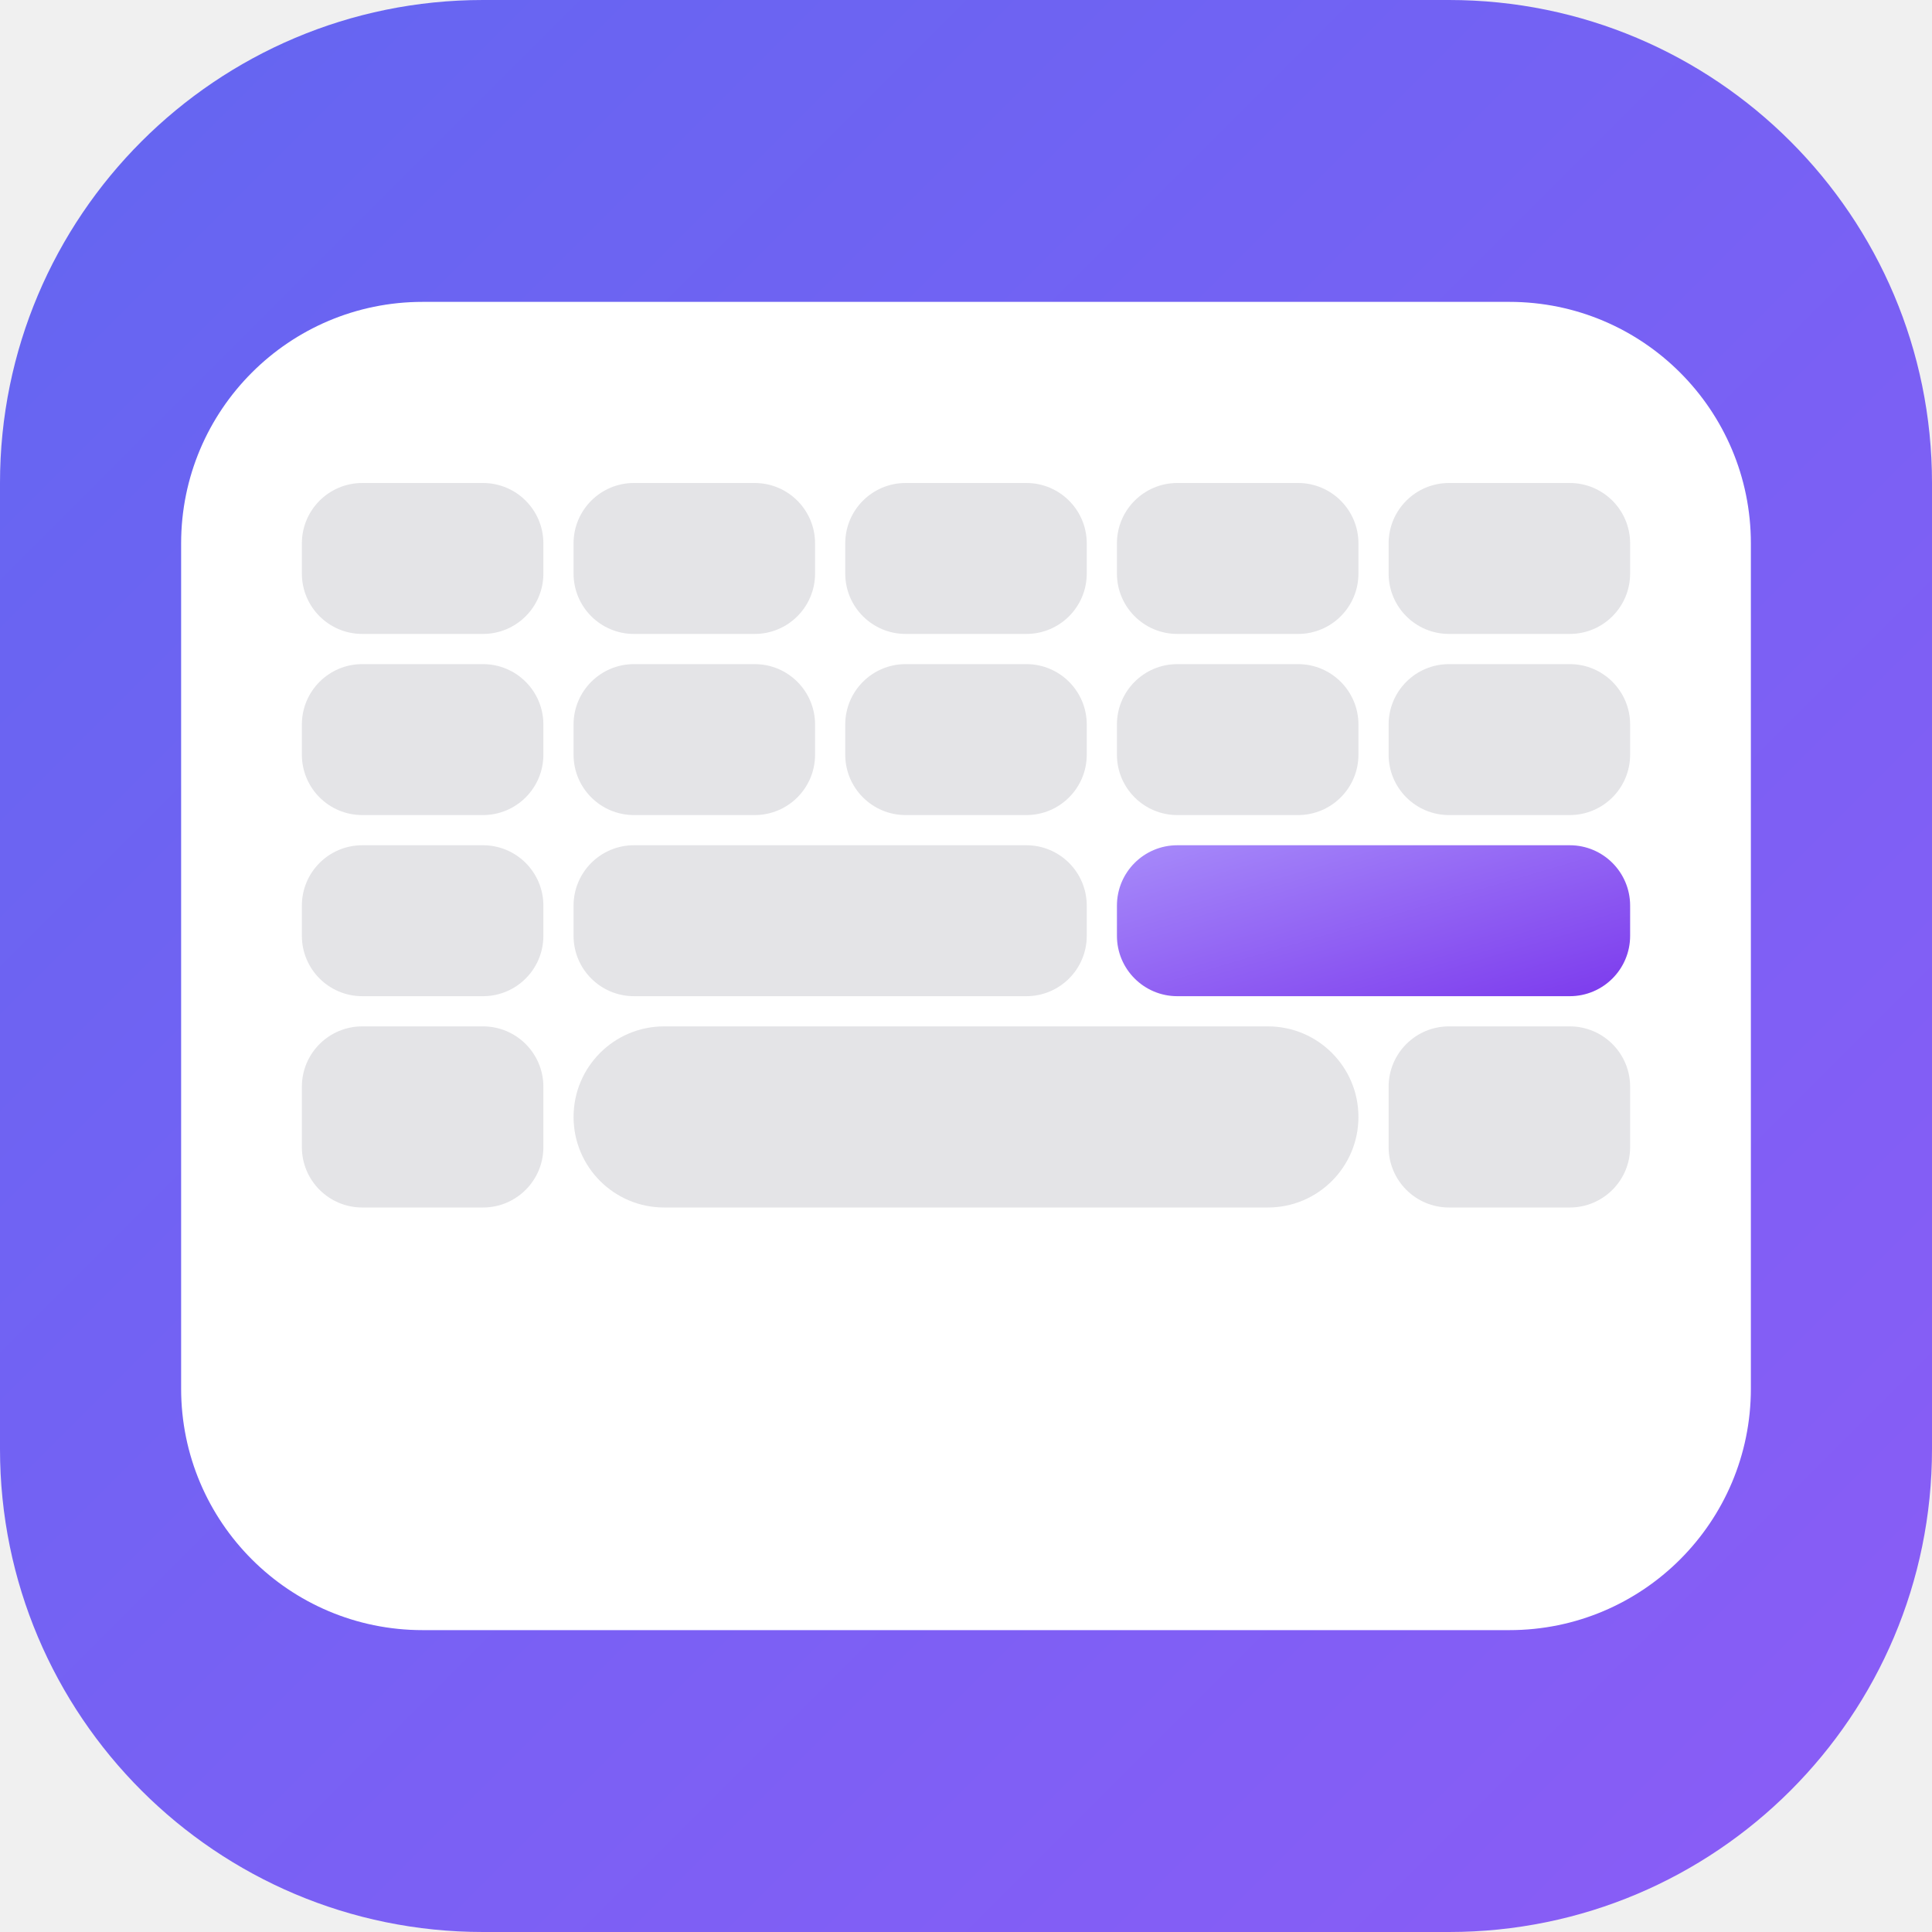
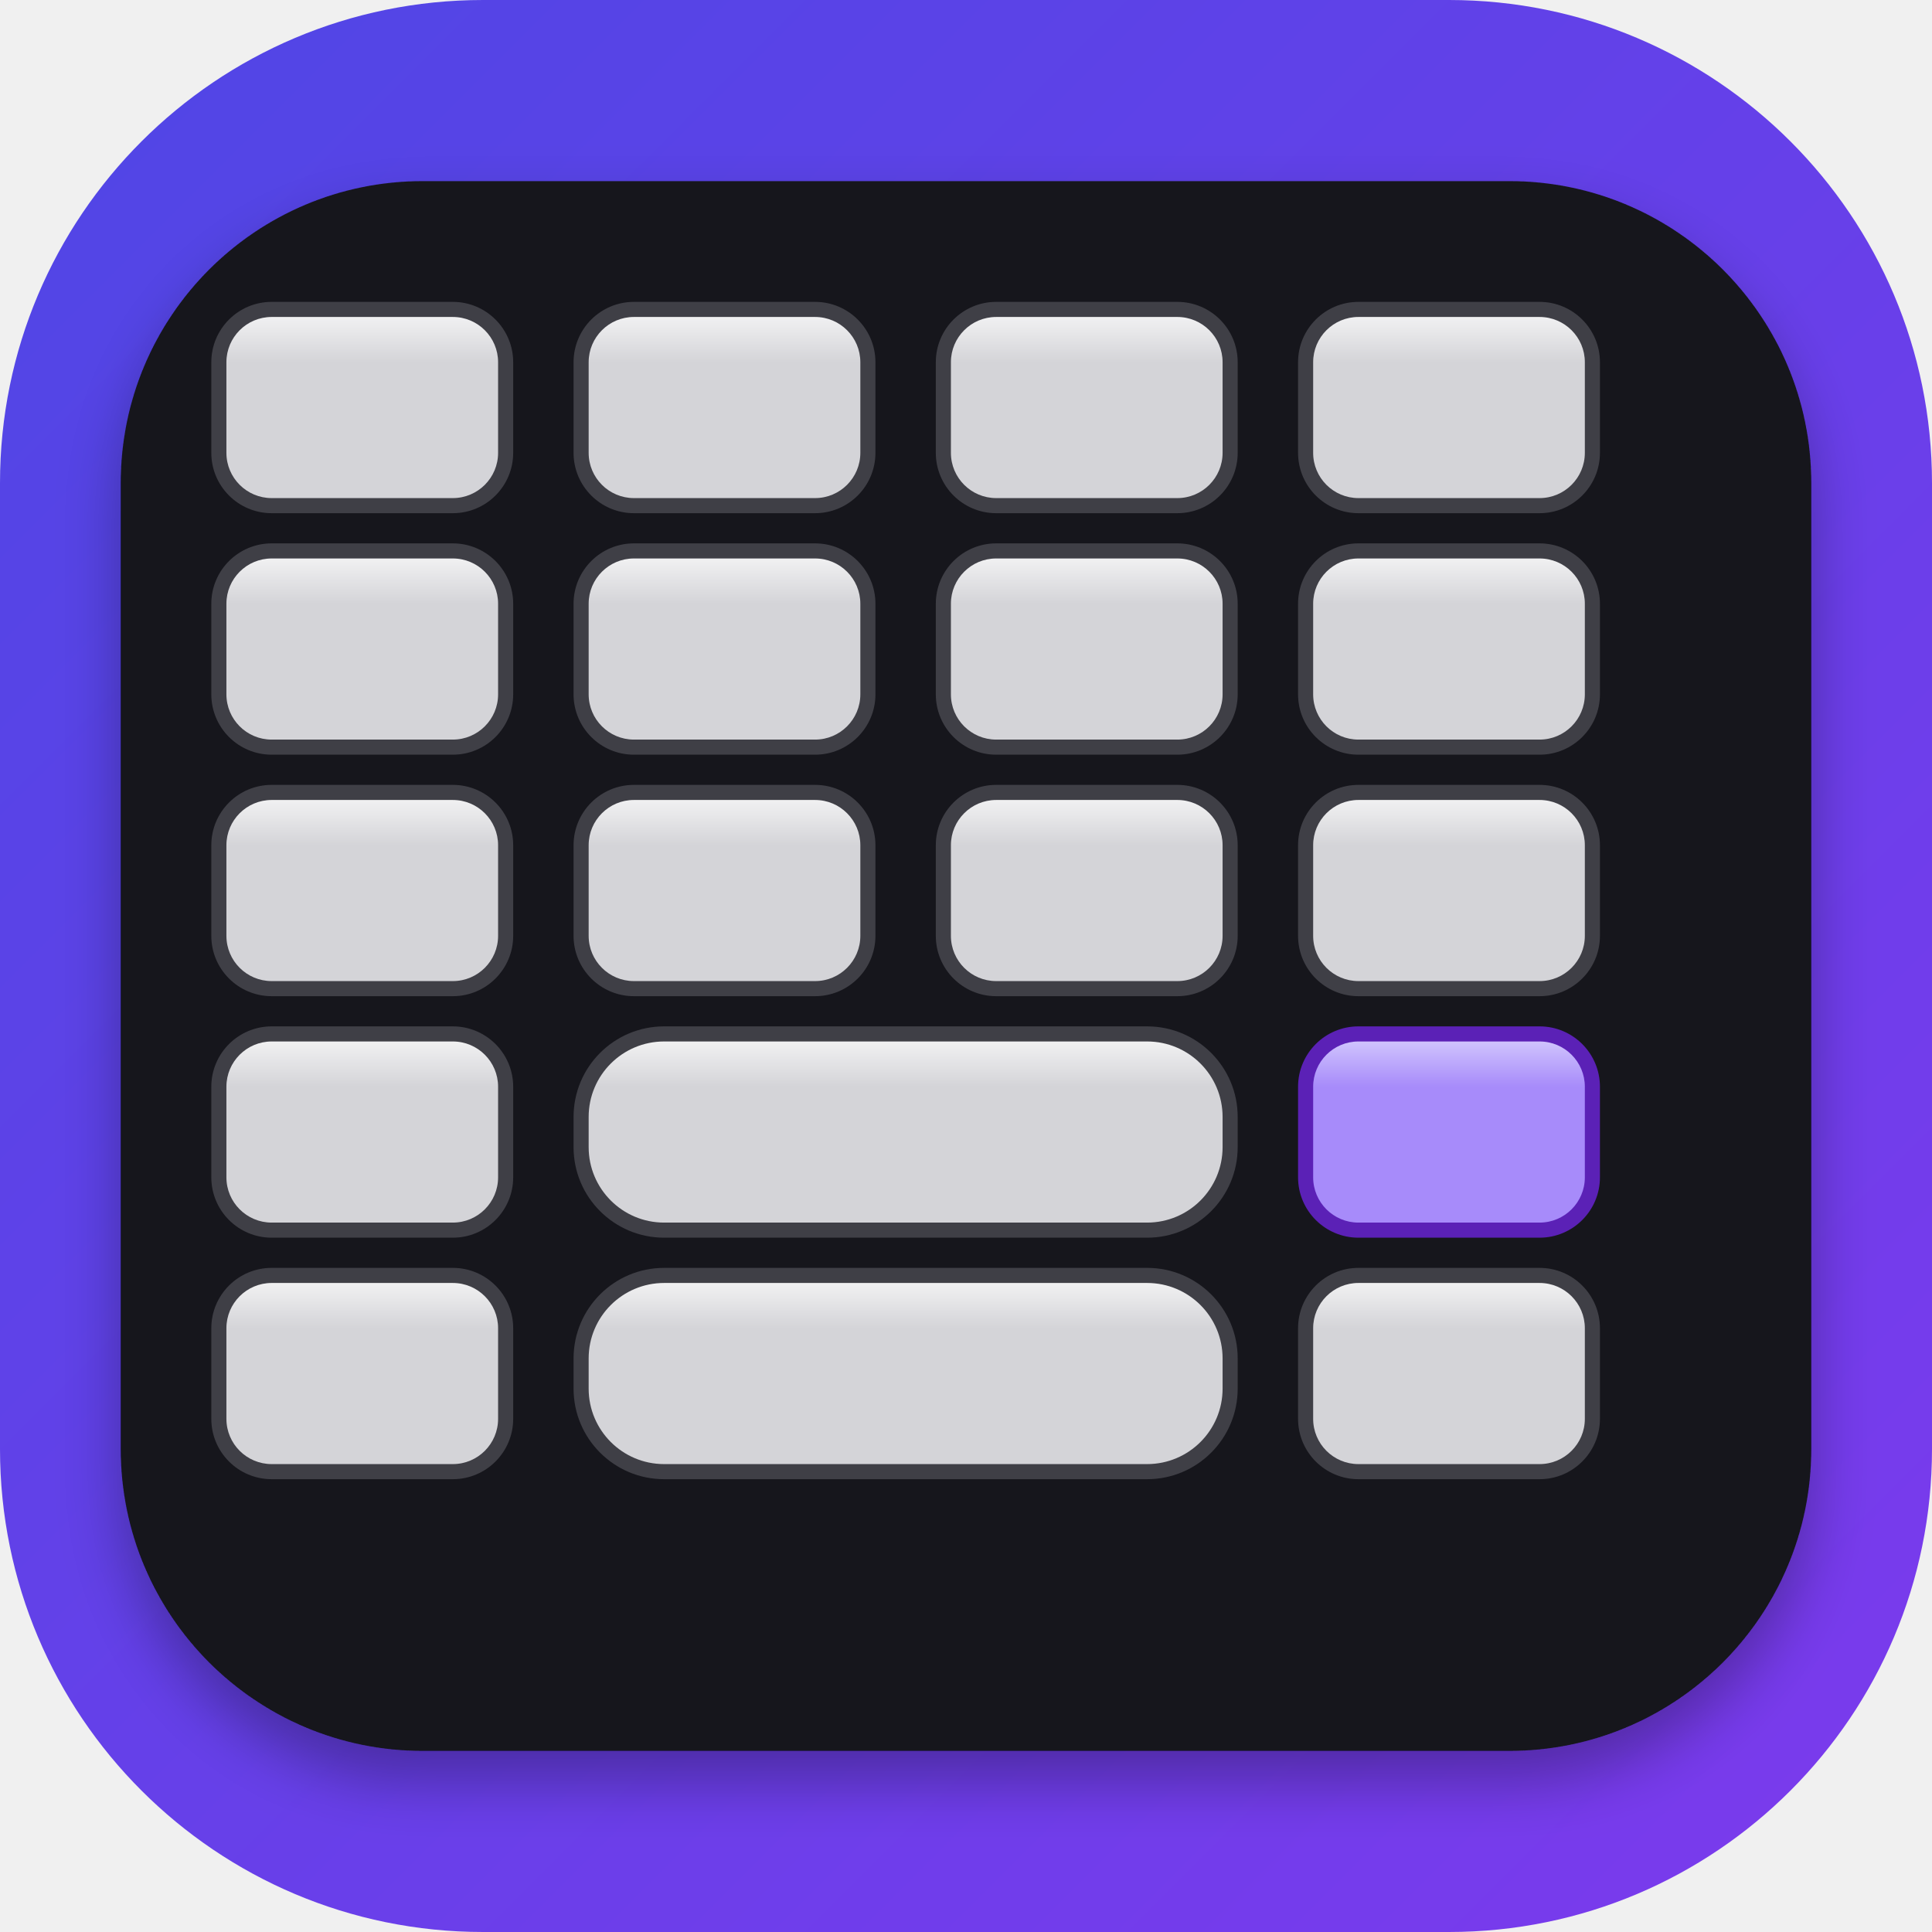
<svg xmlns="http://www.w3.org/2000/svg" width="32" height="32" viewBox="0 0 32 32">
  <defs>
    <linearGradient id="bg" x1="0" y1="0" x2="32" y2="32" gradientUnits="userSpaceOnUse">
-       <stop stop-color="#6366f1" />
-       <stop offset="1" stop-color="#8b5cf6" />
-     </linearGradient>
-     <linearGradient id="hl" x1="0" y1="0" x2="1" y2="1">
-       <stop stop-color="#a78bfa" />
+       <stop stop-color="#4f46e5" />
      <stop offset="1" stop-color="#7c3aed" />
    </linearGradient>
+     <linearGradient id="kc" x1="0" y1="0" x2="0" y2="1" gradientUnits="userSpaceOnUse">
+       <stop stop-color="#fafafa" />
+       <stop offset="1" stop-color="#d4d4d8" />
+     </linearGradient>
+     <linearGradient id="kh" x1="0" y1="0" x2="0" y2="1" gradientUnits="userSpaceOnUse">
+       <stop stop-color="#ddd6fe" />
+       <stop offset="1" stop-color="#a78bfa" />
+     </linearGradient>
+     <filter id="shadow" x="-1" y="-1" width="34" height="34">
+       <feDropShadow dx="0" dy="0.5" stdDeviation="0.5" flood-color="#000" flood-opacity="0.3" />
+     </filter>
+     <g id="k">
+       <rect width="5" height="3.5" rx="1" fill="#3f3f46" />
+       <rect x="0.25" y="0.25" width="4.5" height="3" rx="0.75" fill="url(#kc)" />
+     </g>
+     <g id="khk">
+       <rect width="5" height="3.5" rx="1" fill="#5b21b6" />
+       <rect x="0.25" y="0.25" width="4.5" height="3" rx="0.75" fill="url(#kh)" />
+     </g>
+     <g id="w">
+       <rect width="11" height="3.5" rx="1.5" fill="#3f3f46" />
+       <rect x="0.25" y="0.25" width="10.5" height="3" rx="1.25" fill="url(#kc)" />
+     </g>
  </defs>
  <rect width="32" height="32" rx="8" fill="url(#bg)" />
-   <rect x="3" y="5" width="26" height="22" rx="4" fill="#fff" />
-   <g fill="#e4e4e7" rx="1">
-     <rect x="5" y="8" width="4" height="2.5" rx="1" />
-     <rect x="9.5" y="8" width="4" height="2.5" rx="1" />
-     <rect x="14" y="8" width="4" height="2.5" rx="1" />
-     <rect x="18.5" y="8" width="4" height="2.5" rx="1" />
-     <rect x="23" y="8" width="4" height="2.5" rx="1" />
-     <rect x="5" y="11" width="4" height="2.5" rx="1" />
-     <rect x="9.5" y="11" width="4" height="2.5" rx="1" />
-     <rect x="14" y="11" width="4" height="2.5" rx="1" />
-     <rect x="18.5" y="11" width="4" height="2.5" rx="1" />
-     <rect x="23" y="11" width="4" height="2.5" rx="1" />
-     <rect x="5" y="14" width="4" height="2.5" rx="1" />
-     <rect x="9.5" y="14" width="8.5" height="2.5" rx="1" />
-     <rect x="5" y="17" width="4" height="3" rx="1" />
-     <rect x="9.5" y="17" width="13" height="3" rx="1.5" />
-     <rect x="23" y="17" width="4" height="3" rx="1" />
-   </g>
-   <rect x="18.5" y="14" width="8.5" height="2.5" rx="1" fill="url(#hl)" />
+   <rect x="2" y="3" width="28" height="26" rx="5" fill="#18181b" filter="url(#shadow)" />
+   <use href="#k" x="3.5" y="5" />
+   <use href="#k" x="9.5" y="5" />
+   <use href="#k" x="15.5" y="5" />
+   <use href="#k" x="21.5" y="5" />
+   <use href="#k" x="3.5" y="9" />
+   <use href="#k" x="9.5" y="9" />
+   <use href="#k" x="15.5" y="9" />
+   <use href="#k" x="21.5" y="9" />
+   <use href="#k" x="3.5" y="13" />
+   <use href="#k" x="9.5" y="13" />
+   <use href="#k" x="15.5" y="13" />
+   <use href="#k" x="21.5" y="13" />
+   <use href="#k" x="3.5" y="17" />
+   <use href="#w" x="9.5" y="17" />
+   <use href="#khk" x="21.5" y="17" />
+   <use href="#k" x="3.5" y="21" />
+   <use href="#w" x="9.5" y="21" />
+   <use href="#k" x="21.5" y="21" />
</svg>
